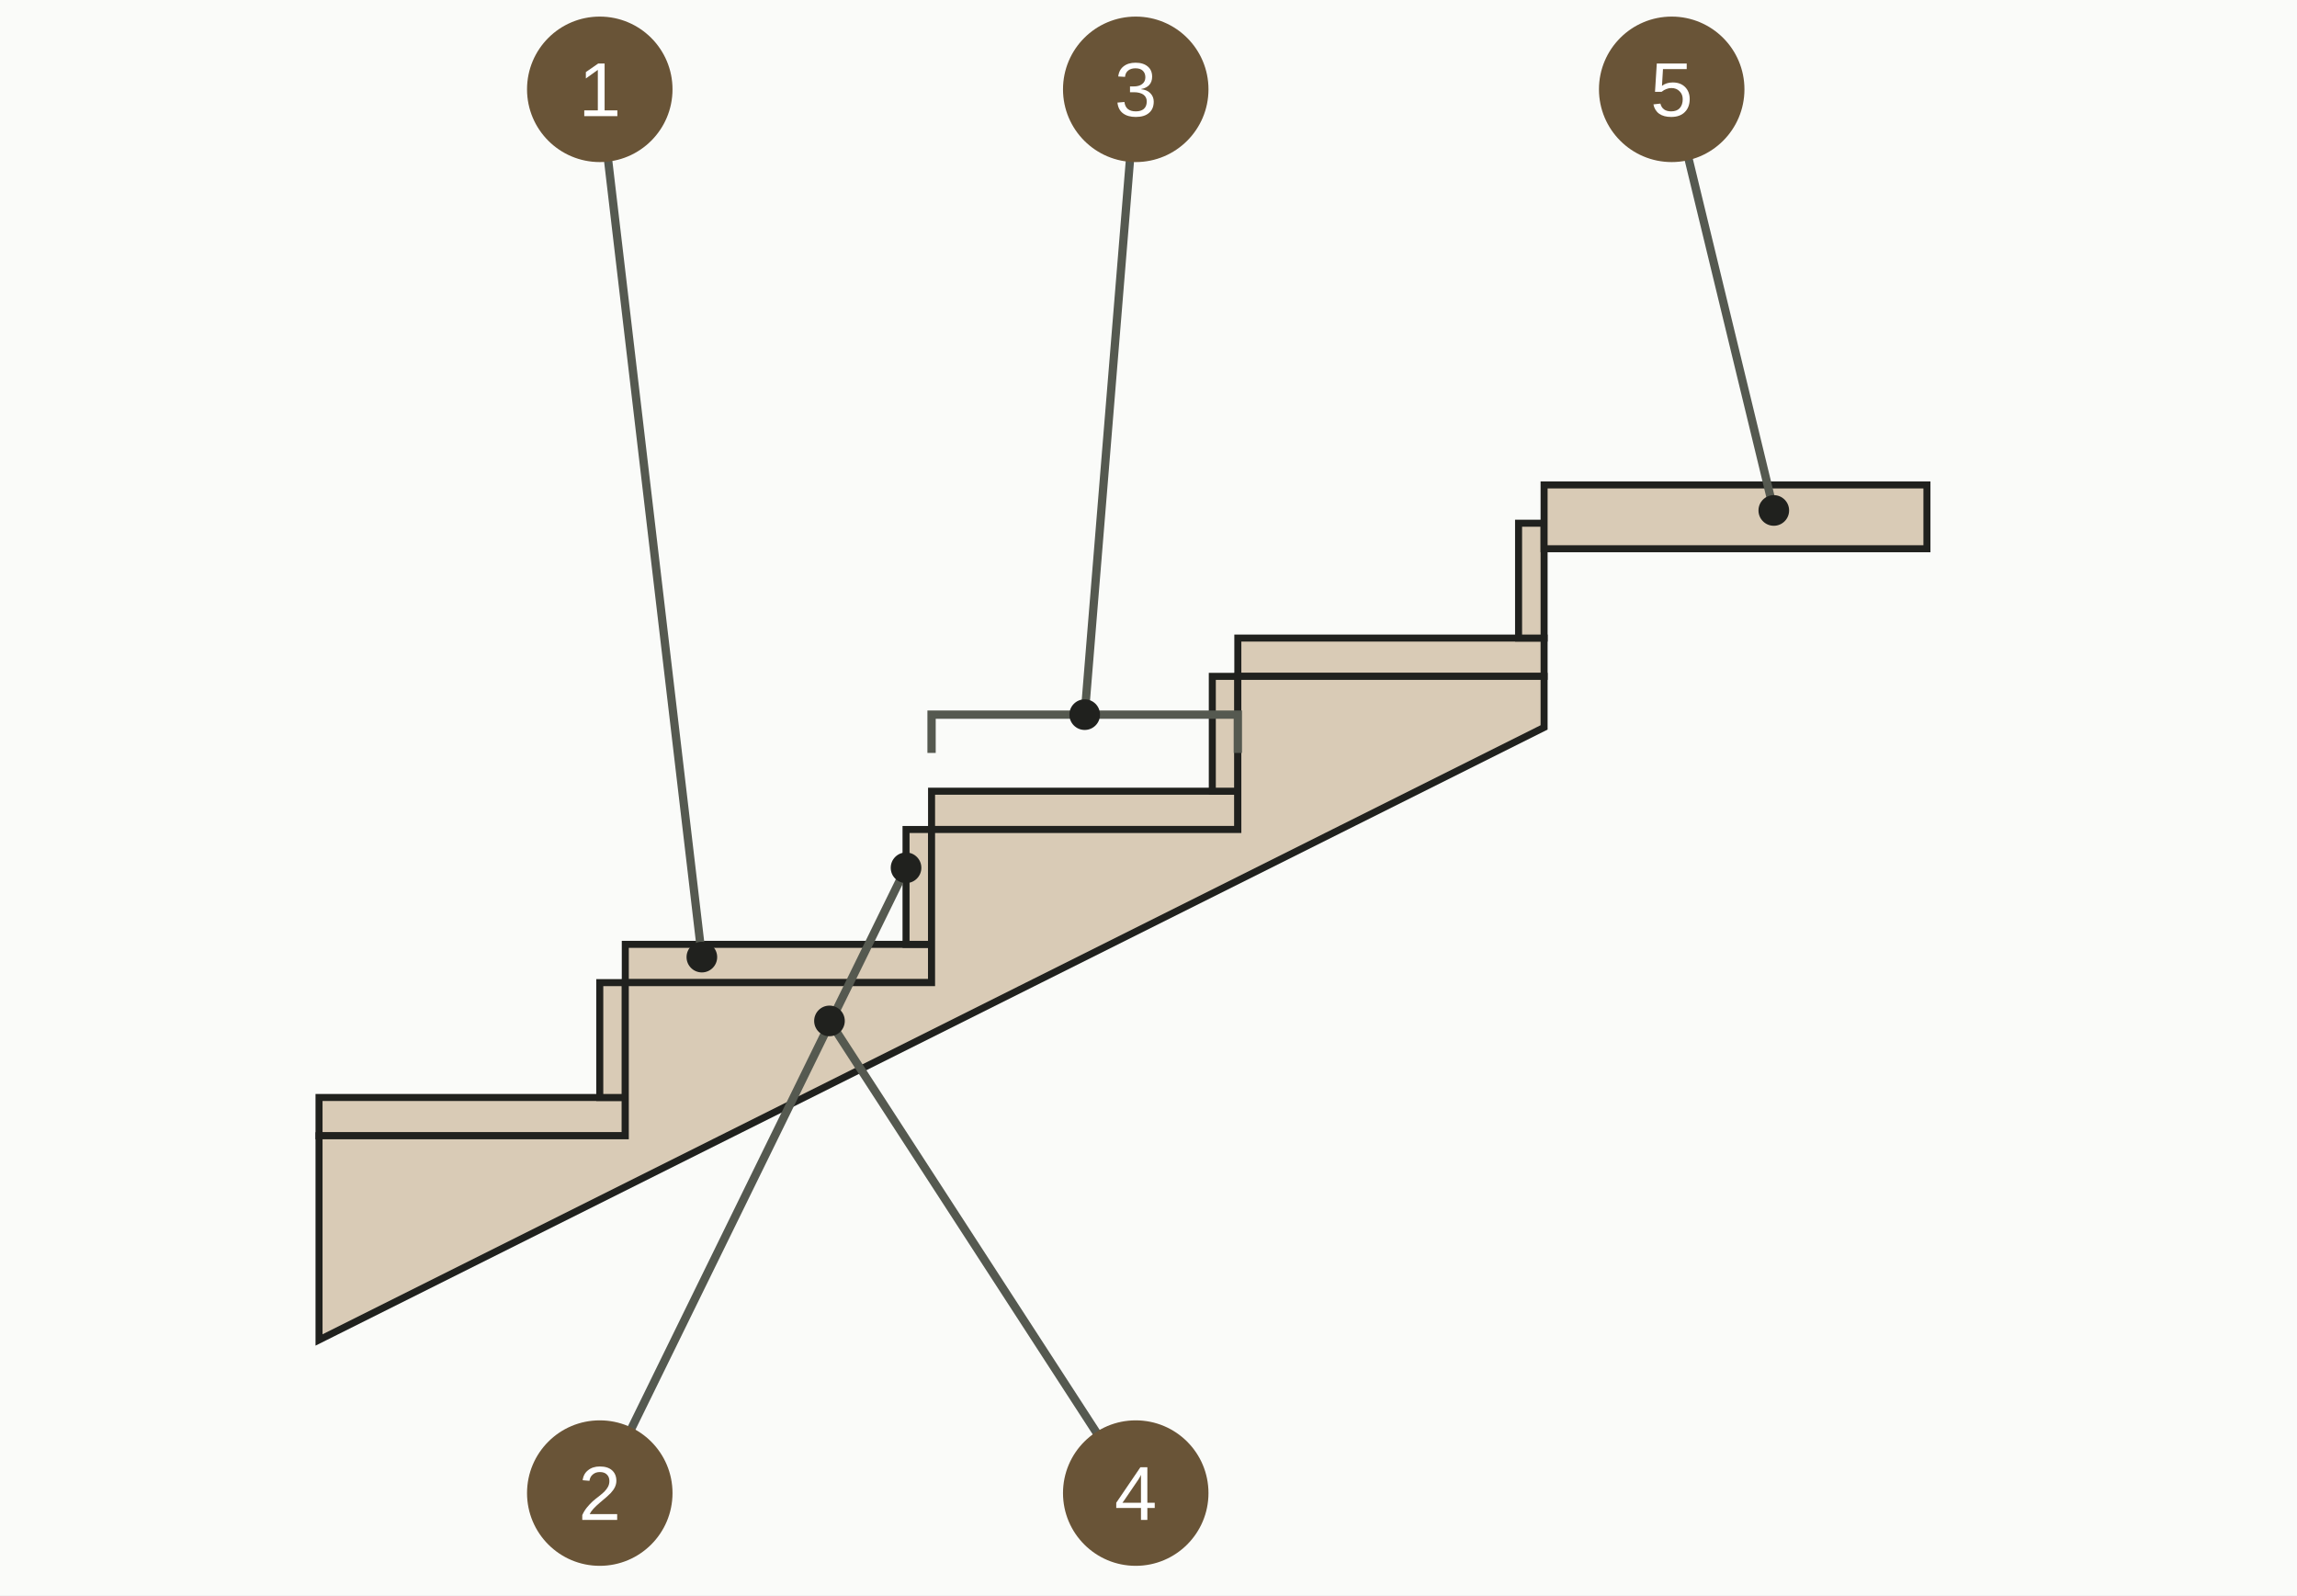
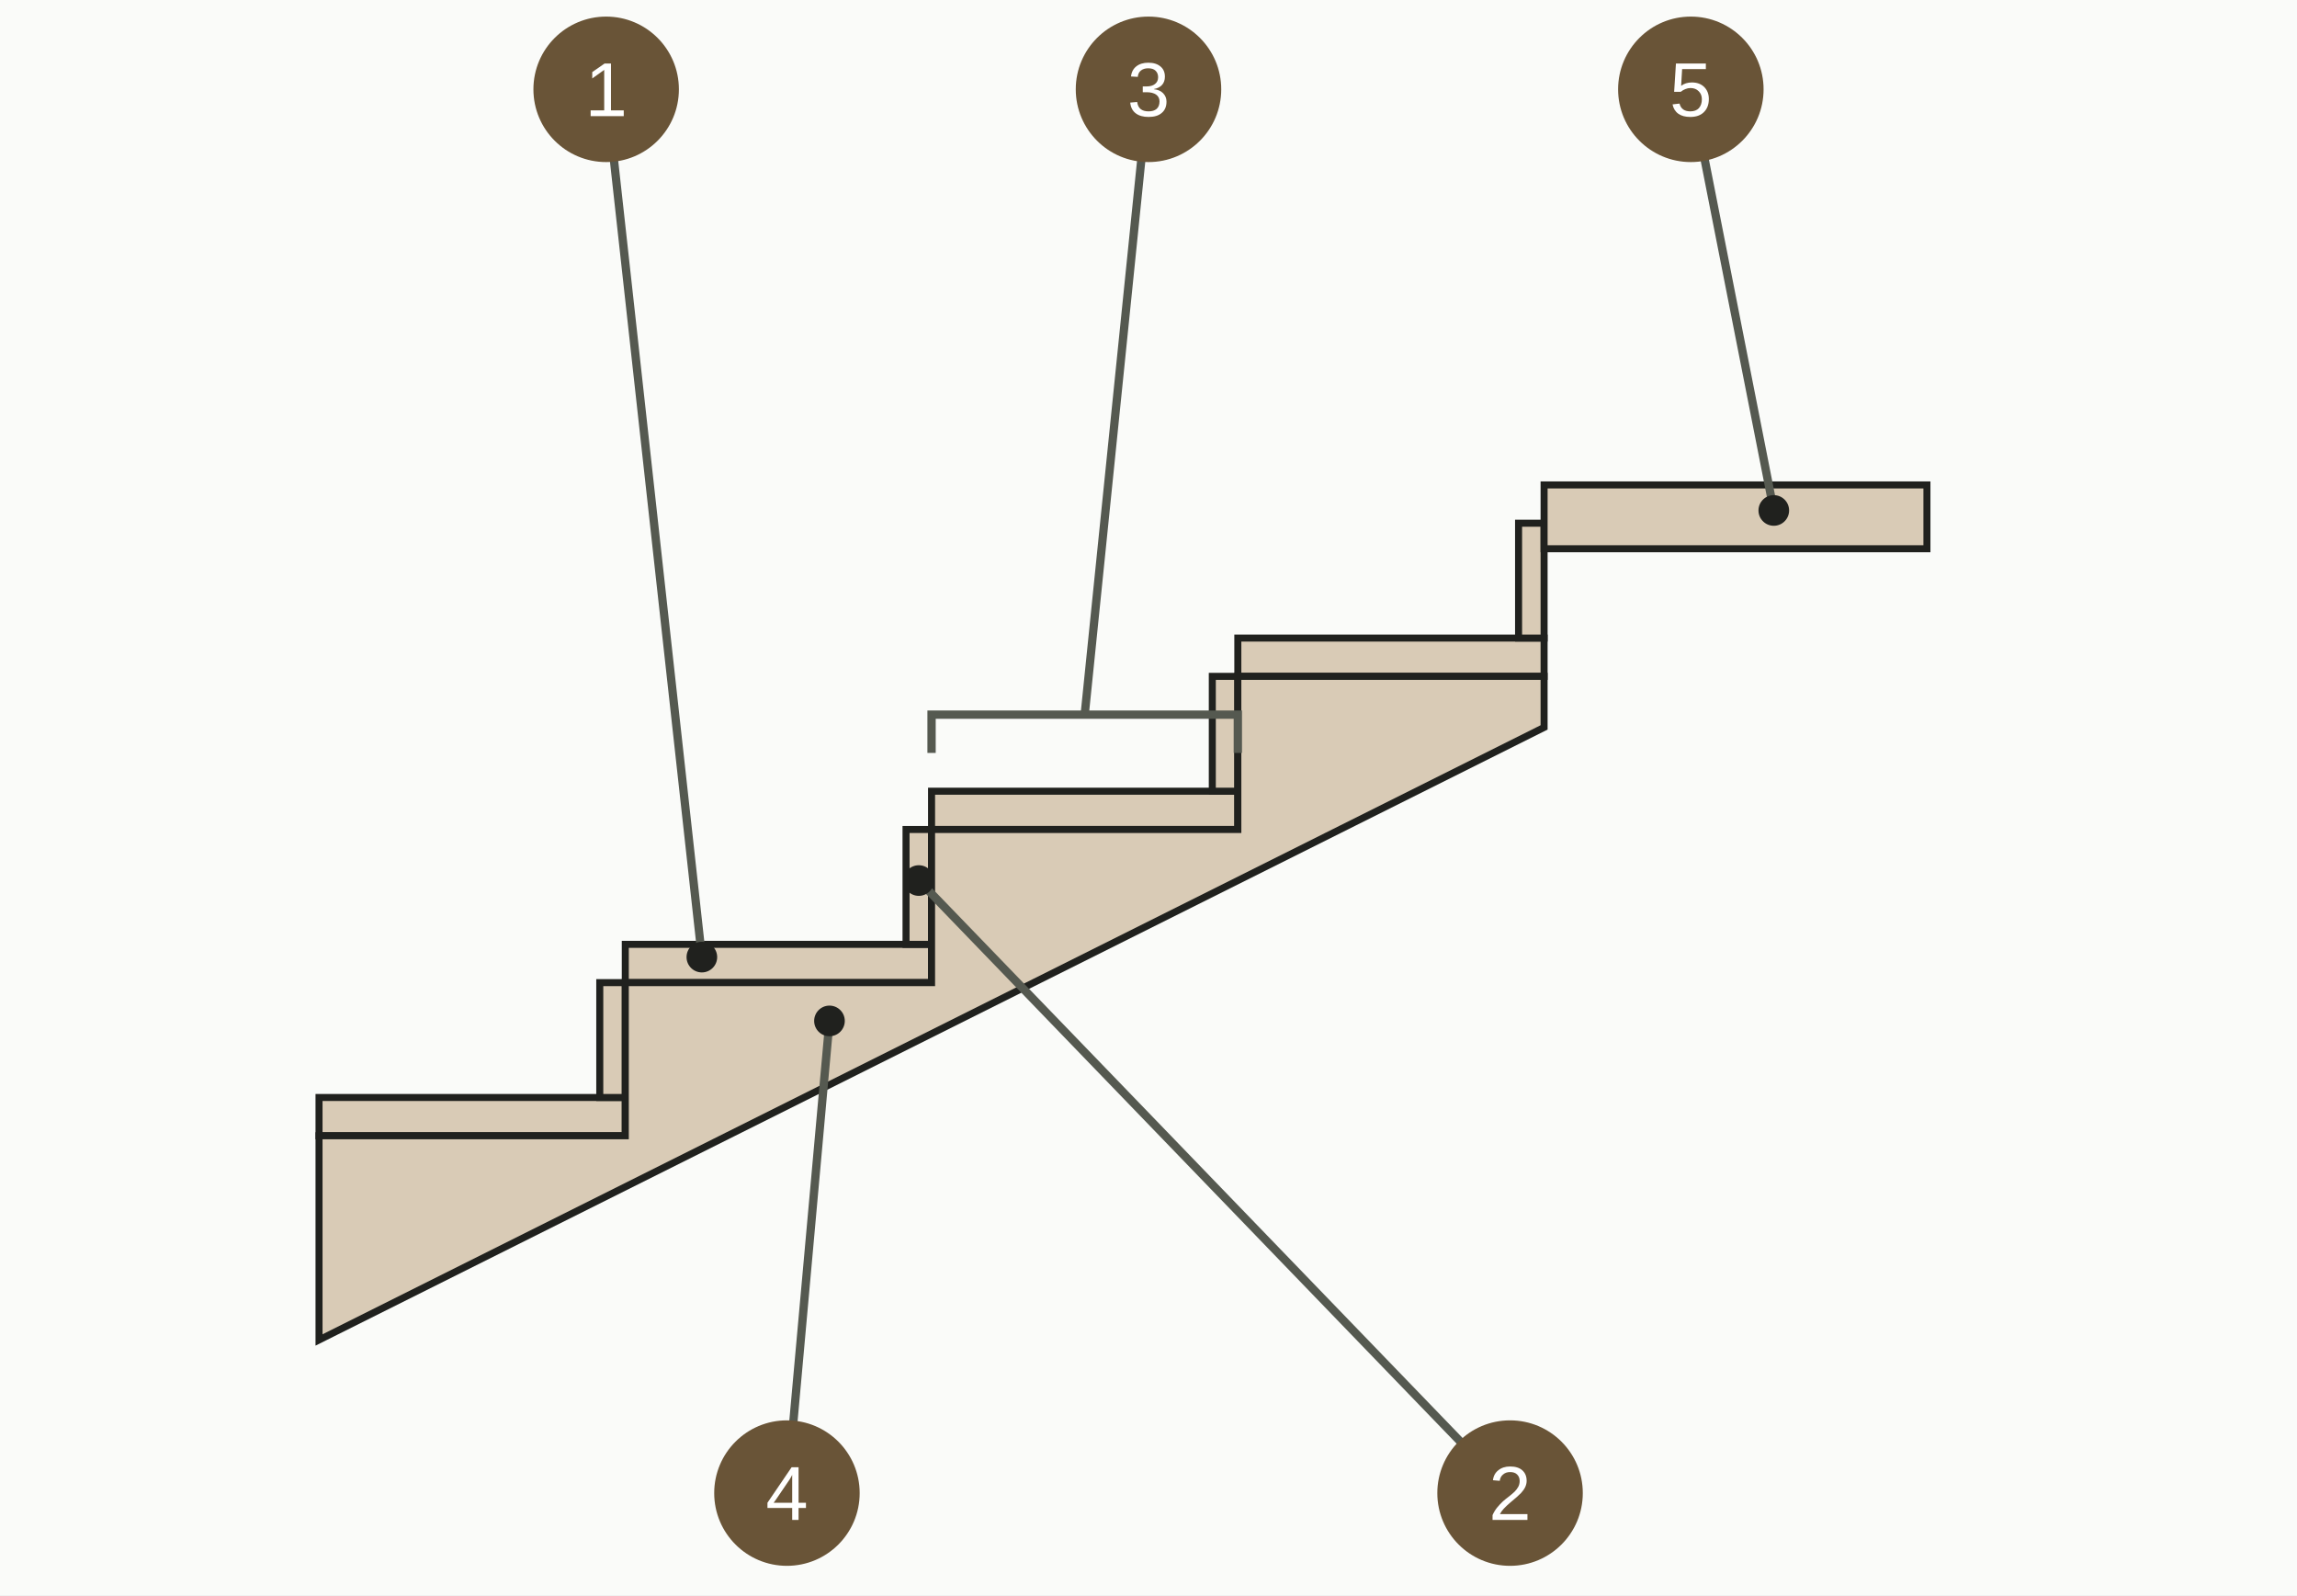
<svg xmlns="http://www.w3.org/2000/svg" viewBox="0 0 180 125" role="img">
  <defs>
    <pattern id="trappe-0-mur" width="9" height="5" patternUnits="userSpaceOnUse">
      <rect width="9" height="5" fill="#e6e9e2" />
      <path d="M0 0H9 M0 2.5H9 M2 0V2.5 M7 2.5V5" stroke="#a1a79d" stroke-width=".22" fill="none" />
    </pattern>
    <pattern id="trappe-0-uld" width="5" height="6" patternUnits="userSpaceOnUse">
      <rect width="5" height="6" fill="#ece3cc" />
      <path d="M0 6L2.5 0L5 6" stroke="#a89a76" stroke-width=".25" fill="none" />
    </pattern>
    <pattern id="trappe-0-tilfoejet" width="4" height="4" patternUnits="userSpaceOnUse">
      <rect width="4" height="4" fill="#eddcba" />
      <path d="M0 4L4 0" stroke="#806747" stroke-width=".28" />
    </pattern>
  </defs>
  <rect width="180" height="125" fill="#fafbf9" />
  <path d="M25.000,86.000 L25.000,89.000 L49.000,89.000 L49.000,86.000Z" fill="#d9cbb6" fill-rule="evenodd" stroke="#20211e" stroke-width=".55" />
  <path d="M47.000,77.000 L47.000,86.000 L49.000,86.000 L49.000,77.000Z" fill="#d9cbb6" fill-rule="evenodd" stroke="#20211e" stroke-width=".55" />
  <path d="M49.000,74.000 L49.000,77.000 L73.000,77.000 L73.000,74.000Z" fill="#d9cbb6" fill-rule="evenodd" stroke="#20211e" stroke-width=".55" />
  <path d="M71.000,65.000 L71.000,74.000 L73.000,74.000 L73.000,65.000Z" fill="#d9cbb6" fill-rule="evenodd" stroke="#20211e" stroke-width=".55" />
  <path d="M73.000,62.000 L73.000,65.000 L97.000,65.000 L97.000,62.000Z" fill="#d9cbb6" fill-rule="evenodd" stroke="#20211e" stroke-width=".55" />
  <path d="M95.000,53.000 L95.000,62.000 L97.000,62.000 L97.000,53.000Z" fill="#d9cbb6" fill-rule="evenodd" stroke="#20211e" stroke-width=".55" />
  <path d="M97.000,50.000 L97.000,53.000 L121.000,53.000 L121.000,50.000Z" fill="#d9cbb6" fill-rule="evenodd" stroke="#20211e" stroke-width=".55" />
  <path d="M119.000,41.000 L119.000,50.000 L121.000,50.000 L121.000,41.000Z" fill="#d9cbb6" fill-rule="evenodd" stroke="#20211e" stroke-width=".55" />
  <path d="M49.000,77.000 L49.000,89.000 L25.000,89.000 L25.000,105.000 L121.000,57.000 L121.000,53.000 L97.000,53.000 L97.000,65.000 L73.000,65.000 L73.000,77.000Z" fill="#d9cbb6" fill-rule="evenodd" stroke="#20211e" stroke-width=".55" />
  <path d="M121.000,38.000 L121.000,43.000 L151.000,43.000 L151.000,38.000Z" fill="#d9cbb6" fill-rule="evenodd" stroke="#20211e" stroke-width=".55" />
  <g>
-     <path d="M47.0 7 L55 75" fill="none" stroke="#555950" stroke-width=".65" />
+     <path d="M47.5 7 L55 75" fill="none" stroke="#555950" stroke-width=".65" />
    <circle cx="55" cy="75" r="1.2" fill="#20211e" />
-     <circle cx="47.0" cy="7" r="5.7" fill="#695437" />
-     <text x="47.0" y="9.1" text-anchor="middle" fill="white" font-size="6" font-family="Arial,sans-serif">1</text>
+     <circle cx="47.5" cy="7" r="5.7" fill="#695437" />
+     <text x="47.5" y="9.1" text-anchor="middle" fill="white" font-size="6" font-family="Arial,sans-serif">1</text>
  </g>
  <g>
-     <path d="M47.0 117 L71 68" fill="none" stroke="#555950" stroke-width=".65" />
-     <circle cx="71" cy="68" r="1.2" fill="#20211e" />
-     <circle cx="47.0" cy="117" r="5.7" fill="#695437" />
-     <text x="47.0" y="119.1" text-anchor="middle" fill="white" font-size="6" font-family="Arial,sans-serif">2</text>
+     <path d="M118.333 117 L72 69" fill="none" stroke="#555950" stroke-width=".65" />
+     <circle cx="72" cy="69" r="1.2" fill="#20211e" />
+     <circle cx="118.333" cy="117" r="5.7" fill="#695437" />
+     <text x="118.333" y="119.1" text-anchor="middle" fill="white" font-size="6" font-family="Arial,sans-serif">2</text>
  </g>
  <path d="M73 59v-3h24v3" fill="none" stroke="#555950" stroke-width=".65" />
  <g>
-     <path d="M89.0 7 L85 56" fill="none" stroke="#555950" stroke-width=".65" />
-     <circle cx="85" cy="56" r="1.2" fill="#20211e" />
-     <circle cx="89.0" cy="7" r="5.7" fill="#695437" />
-     <text x="89.0" y="9.1" text-anchor="middle" fill="white" font-size="6" font-family="Arial,sans-serif">3</text>
+     <path d="M90.0 7 L85 56" fill="none" stroke="#555950" stroke-width=".65" />
+     <circle cx="90.0" cy="7" r="5.7" fill="#695437" />
+     <text x="90.0" y="9.1" text-anchor="middle" fill="white" font-size="6" font-family="Arial,sans-serif">3</text>
  </g>
  <g>
-     <path d="M89.0 117 L65 80" fill="none" stroke="#555950" stroke-width=".65" />
+     <path d="M61.667 117 L65 80" fill="none" stroke="#555950" stroke-width=".65" />
    <circle cx="65" cy="80" r="1.2" fill="#20211e" />
-     <circle cx="89.0" cy="117" r="5.7" fill="#695437" />
-     <text x="89.0" y="119.1" text-anchor="middle" fill="white" font-size="6" font-family="Arial,sans-serif">4</text>
+     <circle cx="61.667" cy="117" r="5.7" fill="#695437" />
+     <text x="61.667" y="119.1" text-anchor="middle" fill="white" font-size="6" font-family="Arial,sans-serif">4</text>
  </g>
  <g>
-     <path d="M131.0 7 L139 40" fill="none" stroke="#555950" stroke-width=".65" />
+     <path d="M132.5 7 L139 40" fill="none" stroke="#555950" stroke-width=".65" />
    <circle cx="139" cy="40" r="1.2" fill="#20211e" />
-     <circle cx="131.0" cy="7" r="5.7" fill="#695437" />
-     <text x="131.0" y="9.1" text-anchor="middle" fill="white" font-size="6" font-family="Arial,sans-serif">5</text>
+     <circle cx="132.5" cy="7" r="5.7" fill="#695437" />
+     <text x="132.5" y="9.1" text-anchor="middle" fill="white" font-size="6" font-family="Arial,sans-serif">5</text>
  </g>
</svg>
